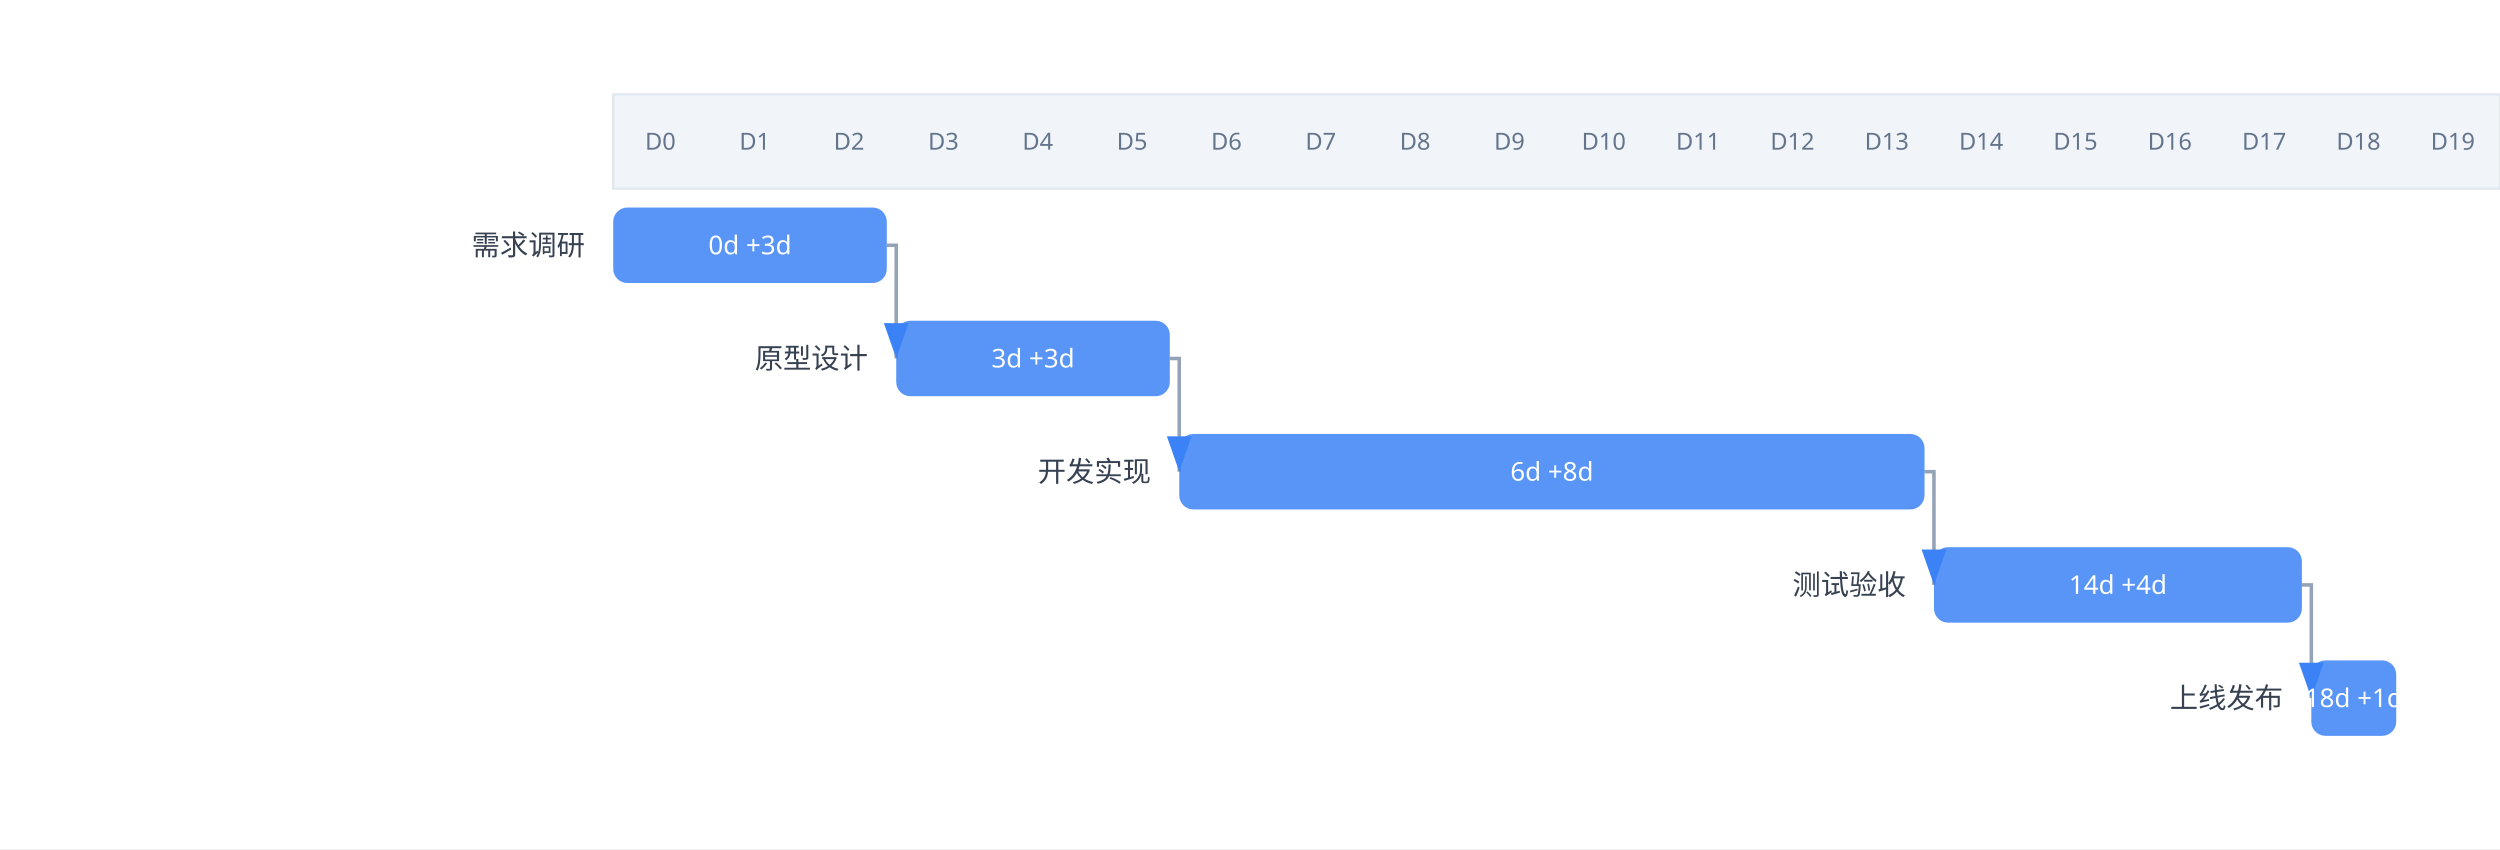
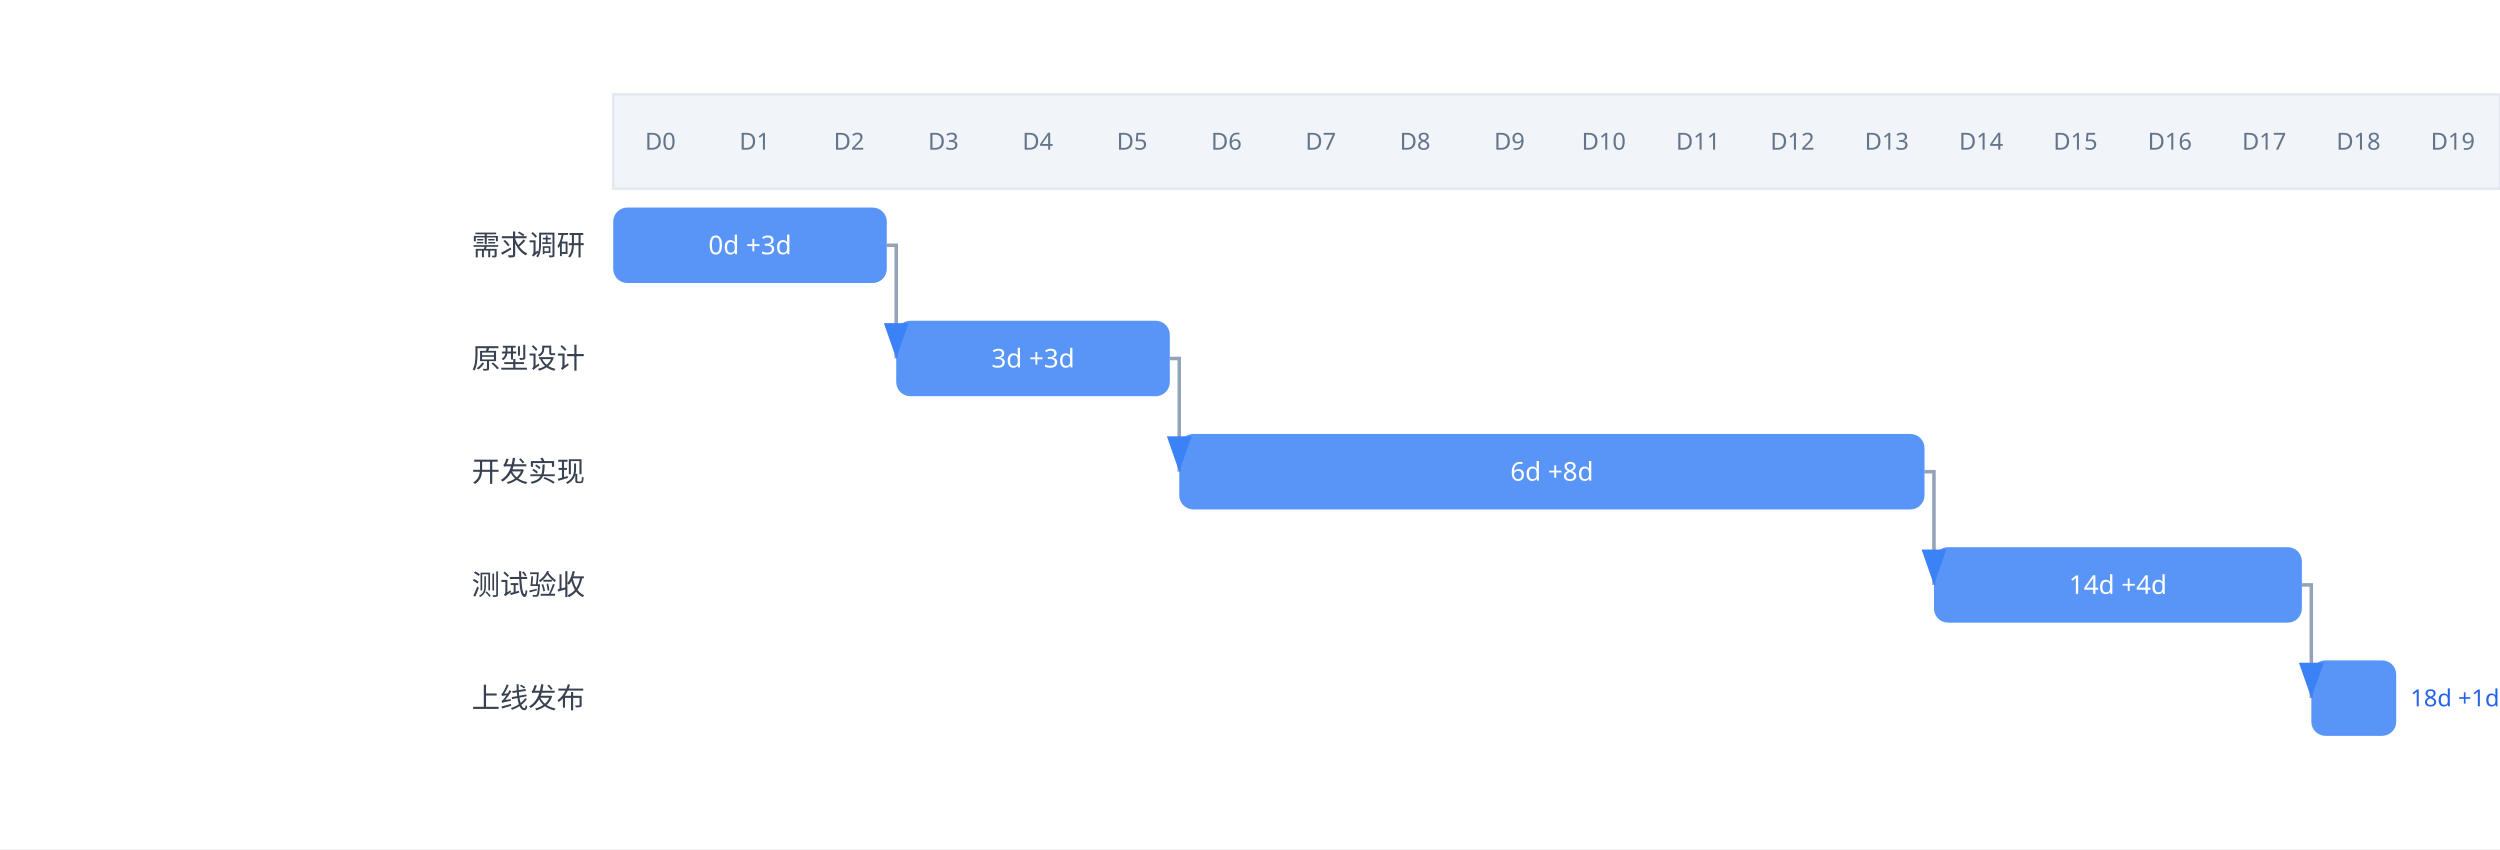
<svg xmlns="http://www.w3.org/2000/svg" width="1060" height="360" viewBox="0 0 1060 360">
  <defs>
    <marker id="arrowhead" markerWidth="10" markerHeight="7" refX="10" refY="3.5" orient="auto">
      <polygon points="0 0, 10 3.5, 0 7" fill="#3b82f6" />
    </marker>
  </defs>
  <rect x="0" y="0" width="1060" height="360" fill="#ffffff" />
  <g class="lgdl-dep">
    <path d="M 376,104 L 380,104 L 380,152 L 380,152" fill="none" stroke="#94a3b8" stroke-width="1.5" marker-end="url(#arrowhead)" />
  </g>
  <g class="lgdl-dep">
    <path d="M 496,152 L 500,152 L 500,200 L 500,200" fill="none" stroke="#94a3b8" stroke-width="1.5" marker-end="url(#arrowhead)" />
  </g>
  <g class="lgdl-dep">
    <path d="M 816,200 L 820,200 L 820,248 L 820,248" fill="none" stroke="#94a3b8" stroke-width="1.5" marker-end="url(#arrowhead)" />
  </g>
  <g class="lgdl-dep">
    <path d="M 976,248 L 980,248 L 980,296 L 980,296" fill="none" stroke="#94a3b8" stroke-width="1.5" marker-end="url(#arrowhead)" />
  </g>
  <text x="248" y="104" font-family="'Segoe UI', 'PingFang SC', 'Microsoft YaHei', sans-serif" font-size="12" fill="#374151" text-anchor="end" dominant-baseline="middle">需求调研</text>
  <g class="lgdl-gantt-bar">
    <rect x="260" y="88" width="116" height="32" rx="6" fill="#3b82f6" opacity="0.85" />
    <text x="318" y="104" font-family="'Segoe UI', 'PingFang SC', 'Microsoft YaHei', sans-serif" font-size="11" fill="#ffffff" text-anchor="middle" dominant-baseline="middle">0d +3d</text>
  </g>
-   <text x="368" y="152" font-family="'Segoe UI', 'PingFang SC', 'Microsoft YaHei', sans-serif" font-size="12" fill="#374151" text-anchor="end" dominant-baseline="middle">原型设计</text>
+   <text x="248" y="152" font-family="'Segoe UI', 'PingFang SC', 'Microsoft YaHei', sans-serif" font-size="12" fill="#374151" text-anchor="end" dominant-baseline="middle">原型设计</text>
  <g class="lgdl-gantt-bar">
    <rect x="380" y="136" width="116" height="32" rx="6" fill="#3b82f6" opacity="0.85" />
    <text x="438" y="152" font-family="'Segoe UI', 'PingFang SC', 'Microsoft YaHei', sans-serif" font-size="11" fill="#ffffff" text-anchor="middle" dominant-baseline="middle">3d +3d</text>
  </g>
-   <text x="488" y="200" font-family="'Segoe UI', 'PingFang SC', 'Microsoft YaHei', sans-serif" font-size="12" fill="#374151" text-anchor="end" dominant-baseline="middle">开发实现</text>
+   <text x="248" y="200" font-family="'Segoe UI', 'PingFang SC', 'Microsoft YaHei', sans-serif" font-size="12" fill="#374151" text-anchor="end" dominant-baseline="middle">开发实现</text>
  <g class="lgdl-gantt-bar">
    <rect x="500" y="184" width="316" height="32" rx="6" fill="#3b82f6" opacity="0.85" />
    <text x="658" y="200" font-family="'Segoe UI', 'PingFang SC', 'Microsoft YaHei', sans-serif" font-size="11" fill="#ffffff" text-anchor="middle" dominant-baseline="middle">6d +8d</text>
  </g>
-   <text x="808" y="248" font-family="'Segoe UI', 'PingFang SC', 'Microsoft YaHei', sans-serif" font-size="12" fill="#374151" text-anchor="end" dominant-baseline="middle">测试验收</text>
+   <text x="248" y="248" font-family="'Segoe UI', 'PingFang SC', 'Microsoft YaHei', sans-serif" font-size="12" fill="#374151" text-anchor="end" dominant-baseline="middle">测试验收</text>
  <g class="lgdl-gantt-bar">
    <rect x="820" y="232" width="156" height="32" rx="6" fill="#3b82f6" opacity="0.85" />
    <text x="898" y="248" font-family="'Segoe UI', 'PingFang SC', 'Microsoft YaHei', sans-serif" font-size="11" fill="#ffffff" text-anchor="middle" dominant-baseline="middle">14d +4d</text>
  </g>
-   <text x="968" y="296" font-family="'Segoe UI', 'PingFang SC', 'Microsoft YaHei', sans-serif" font-size="12" fill="#374151" text-anchor="end" dominant-baseline="middle">上线发布</text>
+   <text x="248" y="296" font-family="'Segoe UI', 'PingFang SC', 'Microsoft YaHei', sans-serif" font-size="12" fill="#374151" text-anchor="end" dominant-baseline="middle">上线发布</text>
  <g class="lgdl-gantt-bar">
    <rect x="980" y="280" width="36" height="32" rx="6" fill="#3b82f6" opacity="0.85" />
-     <text x="998" y="296" font-family="'Segoe UI', 'PingFang SC', 'Microsoft YaHei', sans-serif" font-size="11" fill="#ffffff" text-anchor="middle" dominant-baseline="middle">18d +1d</text>
+     <text x="1022" y="296" font-family="'Segoe UI', 'PingFang SC', 'Microsoft YaHei', sans-serif" font-size="10" fill="#2563eb" text-anchor="start" dominant-baseline="middle">18d +1d</text>
  </g>
  <g class="lgdl-gantt-axis">
    <rect x="260" y="40" width="800" height="40" fill="#f1f5f9" stroke="#e2e8f0" />
    <text x="280" y="60" font-family="'Segoe UI', 'PingFang SC', 'Microsoft YaHei', sans-serif" font-size="10" fill="#64748b" text-anchor="middle" dominant-baseline="middle">D0</text>
    <text x="320" y="60" font-family="'Segoe UI', 'PingFang SC', 'Microsoft YaHei', sans-serif" font-size="10" fill="#64748b" text-anchor="middle" dominant-baseline="middle">D1</text>
    <text x="360" y="60" font-family="'Segoe UI', 'PingFang SC', 'Microsoft YaHei', sans-serif" font-size="10" fill="#64748b" text-anchor="middle" dominant-baseline="middle">D2</text>
    <text x="400" y="60" font-family="'Segoe UI', 'PingFang SC', 'Microsoft YaHei', sans-serif" font-size="10" fill="#64748b" text-anchor="middle" dominant-baseline="middle">D3</text>
    <text x="440" y="60" font-family="'Segoe UI', 'PingFang SC', 'Microsoft YaHei', sans-serif" font-size="10" fill="#64748b" text-anchor="middle" dominant-baseline="middle">D4</text>
    <text x="480" y="60" font-family="'Segoe UI', 'PingFang SC', 'Microsoft YaHei', sans-serif" font-size="10" fill="#64748b" text-anchor="middle" dominant-baseline="middle">D5</text>
    <text x="520" y="60" font-family="'Segoe UI', 'PingFang SC', 'Microsoft YaHei', sans-serif" font-size="10" fill="#64748b" text-anchor="middle" dominant-baseline="middle">D6</text>
    <text x="560" y="60" font-family="'Segoe UI', 'PingFang SC', 'Microsoft YaHei', sans-serif" font-size="10" fill="#64748b" text-anchor="middle" dominant-baseline="middle">D7</text>
    <text x="600" y="60" font-family="'Segoe UI', 'PingFang SC', 'Microsoft YaHei', sans-serif" font-size="10" fill="#64748b" text-anchor="middle" dominant-baseline="middle">D8</text>
    <text x="640" y="60" font-family="'Segoe UI', 'PingFang SC', 'Microsoft YaHei', sans-serif" font-size="10" fill="#64748b" text-anchor="middle" dominant-baseline="middle">D9</text>
    <text x="680" y="60" font-family="'Segoe UI', 'PingFang SC', 'Microsoft YaHei', sans-serif" font-size="10" fill="#64748b" text-anchor="middle" dominant-baseline="middle">D10</text>
    <text x="720" y="60" font-family="'Segoe UI', 'PingFang SC', 'Microsoft YaHei', sans-serif" font-size="10" fill="#64748b" text-anchor="middle" dominant-baseline="middle">D11</text>
    <text x="760" y="60" font-family="'Segoe UI', 'PingFang SC', 'Microsoft YaHei', sans-serif" font-size="10" fill="#64748b" text-anchor="middle" dominant-baseline="middle">D12</text>
    <text x="800" y="60" font-family="'Segoe UI', 'PingFang SC', 'Microsoft YaHei', sans-serif" font-size="10" fill="#64748b" text-anchor="middle" dominant-baseline="middle">D13</text>
    <text x="840" y="60" font-family="'Segoe UI', 'PingFang SC', 'Microsoft YaHei', sans-serif" font-size="10" fill="#64748b" text-anchor="middle" dominant-baseline="middle">D14</text>
    <text x="880" y="60" font-family="'Segoe UI', 'PingFang SC', 'Microsoft YaHei', sans-serif" font-size="10" fill="#64748b" text-anchor="middle" dominant-baseline="middle">D15</text>
    <text x="920" y="60" font-family="'Segoe UI', 'PingFang SC', 'Microsoft YaHei', sans-serif" font-size="10" fill="#64748b" text-anchor="middle" dominant-baseline="middle">D16</text>
    <text x="960" y="60" font-family="'Segoe UI', 'PingFang SC', 'Microsoft YaHei', sans-serif" font-size="10" fill="#64748b" text-anchor="middle" dominant-baseline="middle">D17</text>
    <text x="1000" y="60" font-family="'Segoe UI', 'PingFang SC', 'Microsoft YaHei', sans-serif" font-size="10" fill="#64748b" text-anchor="middle" dominant-baseline="middle">D18</text>
    <text x="1040" y="60" font-family="'Segoe UI', 'PingFang SC', 'Microsoft YaHei', sans-serif" font-size="10" fill="#64748b" text-anchor="middle" dominant-baseline="middle">D19</text>
  </g>
</svg>
